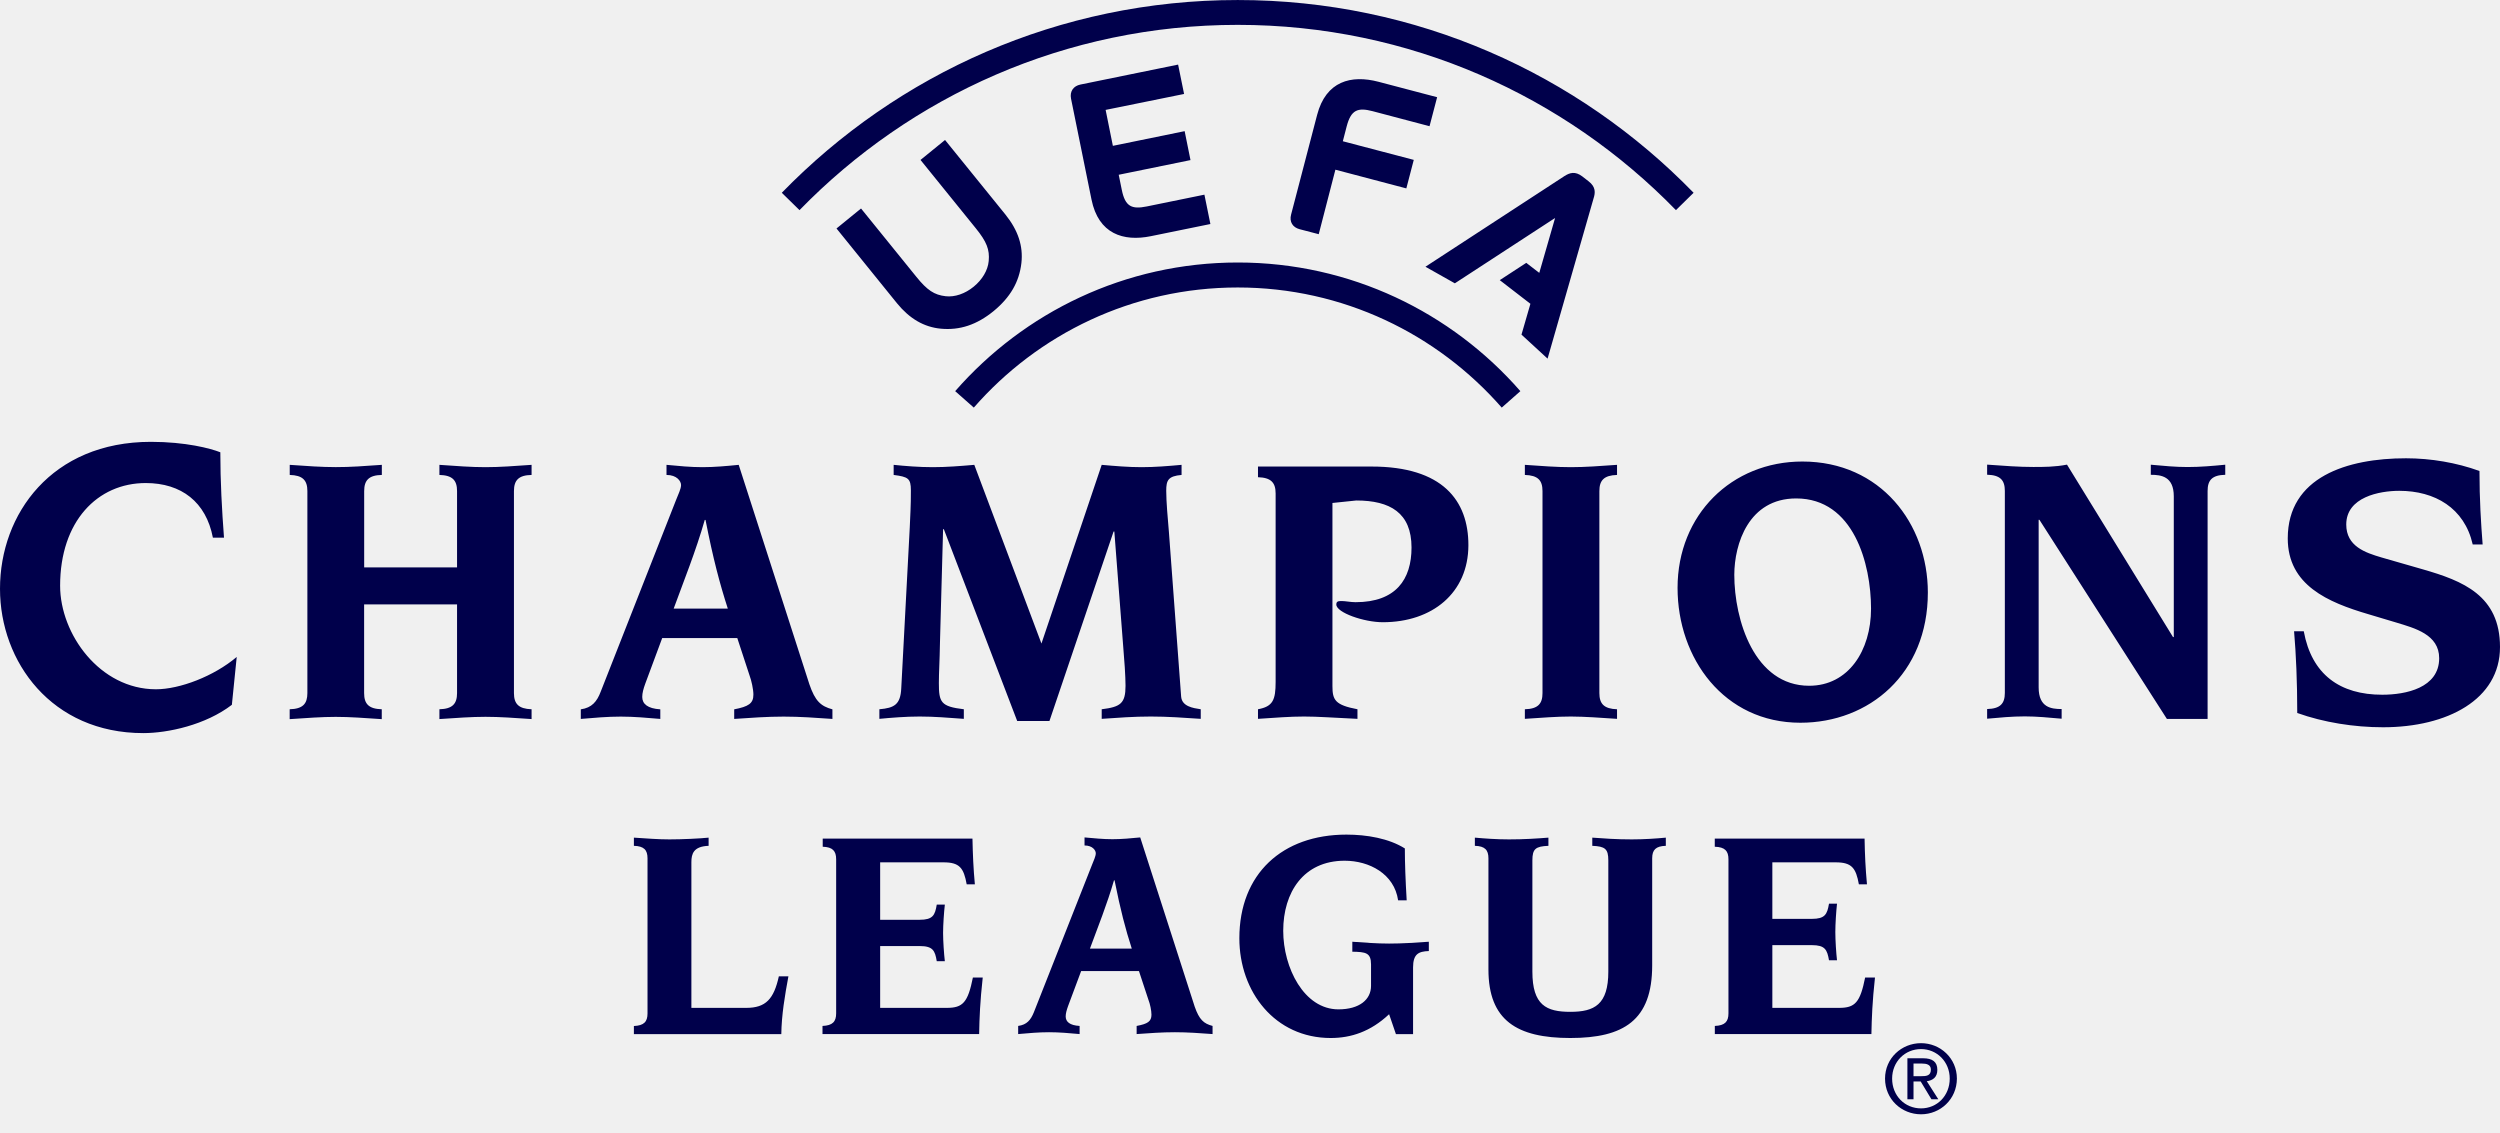
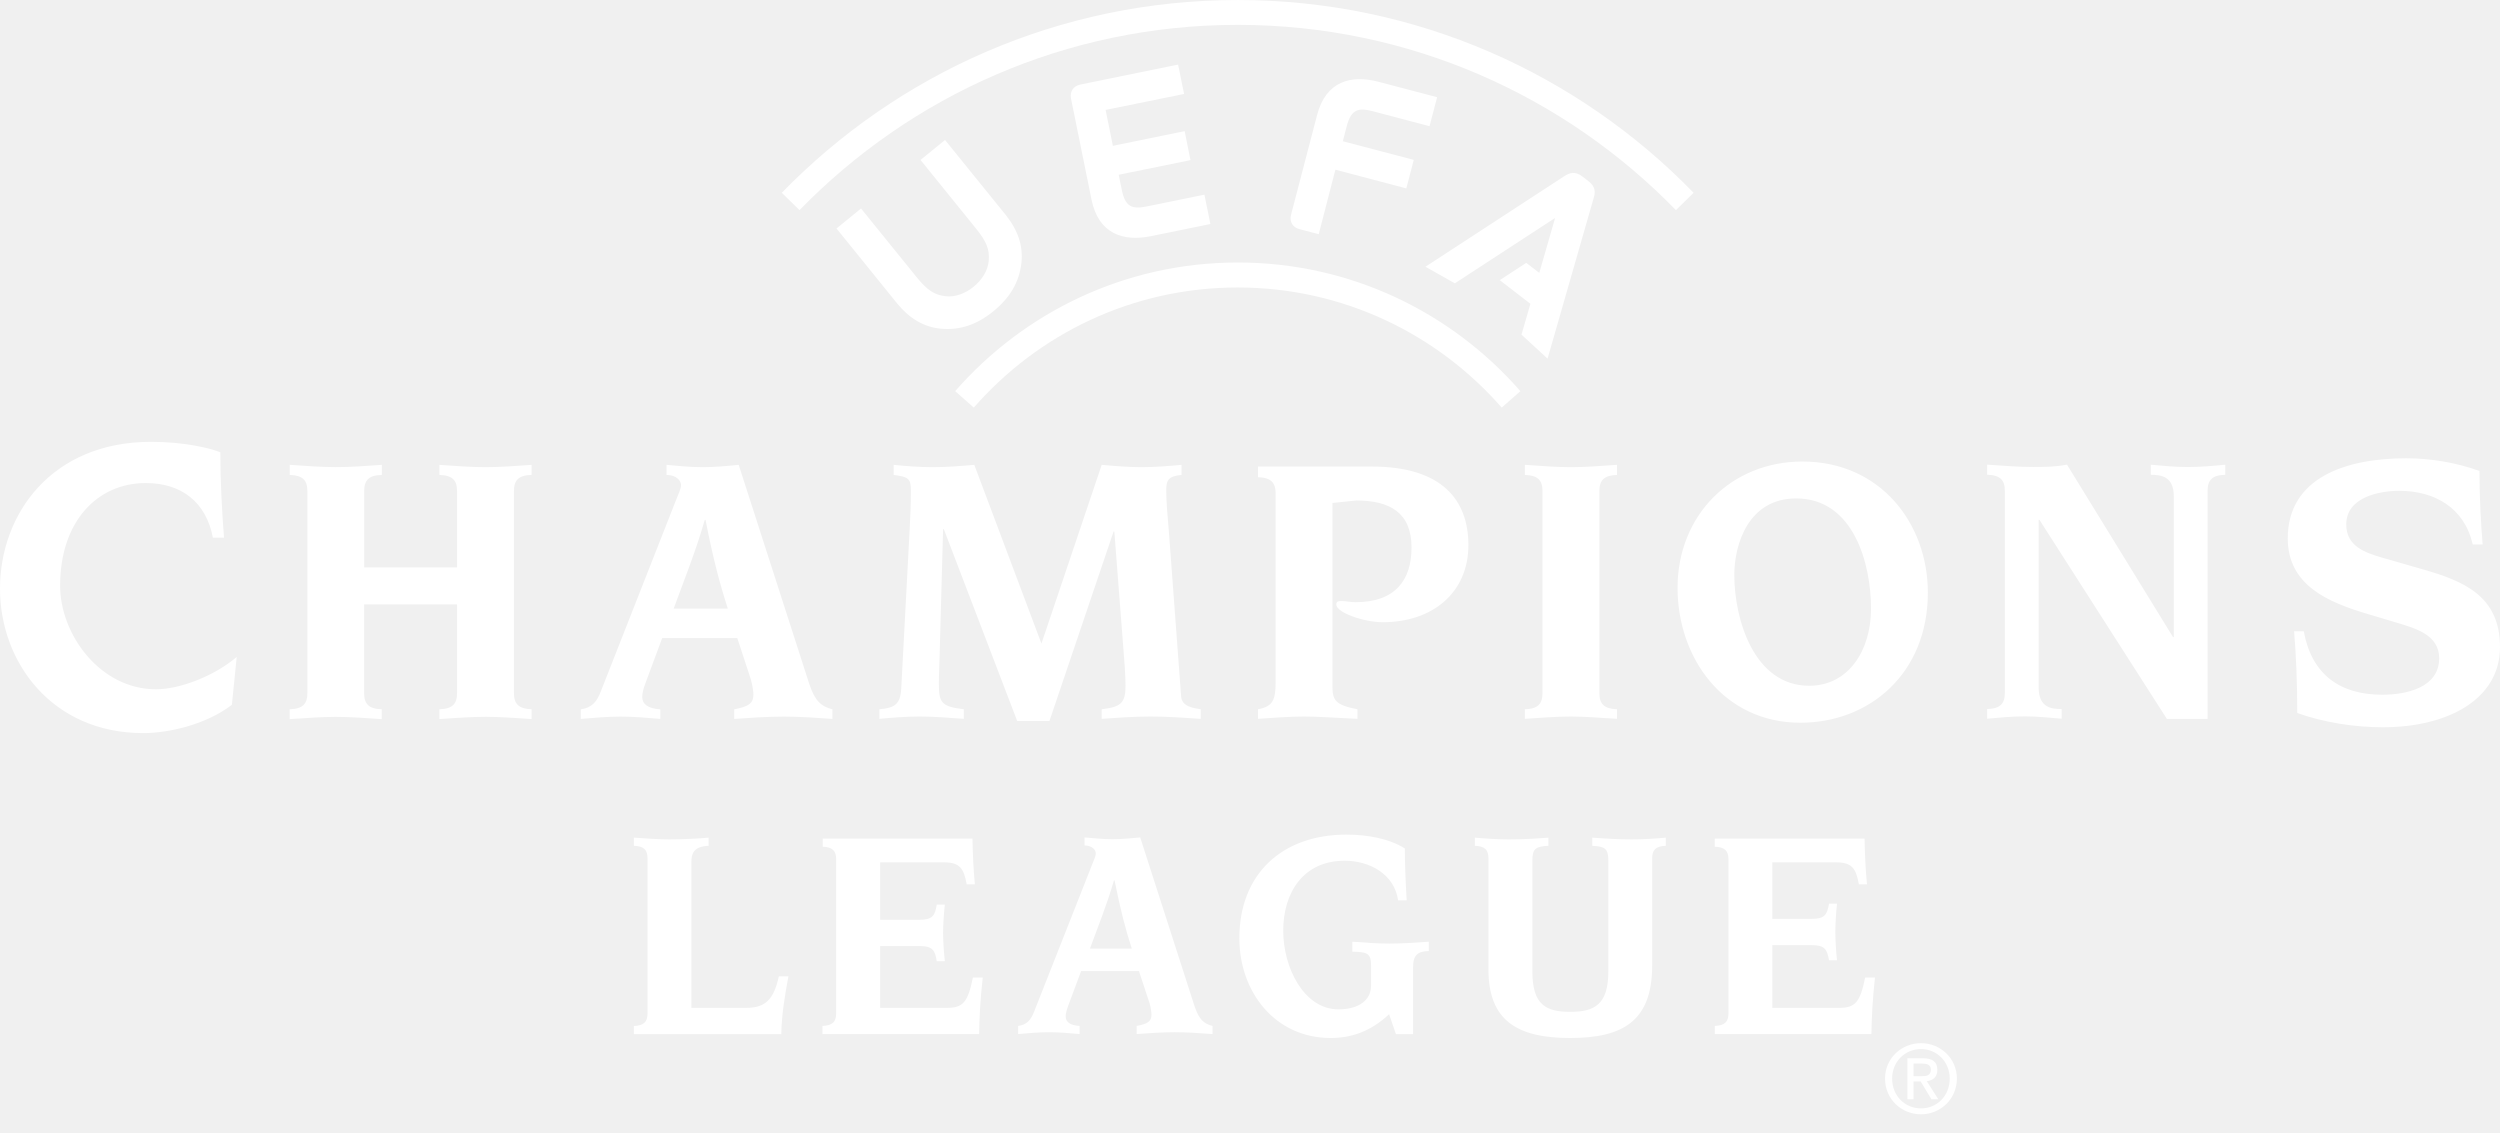
<svg xmlns="http://www.w3.org/2000/svg" width="128" height="58" viewBox="0 0 128 58" fill="none">
-   <path d="M63.372 1.273C72.166 1.273 80.114 4.908 85.808 10.759L86.712 9.87C80.791 3.781 72.522 0.001 63.372 0.001C54.221 0.001 45.953 3.781 40.028 9.87L40.935 10.759C46.626 4.912 54.578 1.273 63.372 1.273ZM63.372 14.719C68.757 14.719 73.591 17.101 76.889 20.869L77.843 20.027C74.318 15.991 69.142 13.44 63.376 13.44C57.605 13.44 52.432 15.991 48.905 20.027L49.859 20.869C53.149 17.101 57.983 14.719 63.372 14.719ZM81.017 9.035C80.639 8.746 80.362 8.851 80.103 9.013L72.983 13.657L74.488 14.506L79.621 11.16L78.811 13.971L78.145 13.458L76.788 14.343L78.357 15.554L77.9 17.133L79.236 18.362L81.59 10.159C81.683 9.87 81.712 9.57 81.334 9.281L81.017 9.035ZM49.852 14.679C50.287 14.325 50.579 13.845 50.622 13.364C50.676 12.779 50.517 12.374 49.96 11.687L47.13 8.189L48.386 7.167L51.482 10.99C52.127 11.792 52.393 12.602 52.296 13.465C52.184 14.441 51.723 15.229 50.87 15.93C50.014 16.627 49.146 16.92 48.17 16.829C47.307 16.746 46.572 16.32 45.924 15.525L42.829 11.698L44.085 10.675L46.918 14.174C47.472 14.86 47.836 15.102 48.419 15.167C48.887 15.221 49.416 15.037 49.852 14.679ZM56.608 5.627L56.979 7.467L60.654 6.715L60.953 8.197L57.278 8.948L57.436 9.722C57.609 10.578 57.947 10.726 58.71 10.571L61.666 9.967L61.972 11.47L58.926 12.092C57.515 12.381 56.241 11.976 55.885 10.217L54.837 5.053C54.761 4.673 54.967 4.402 55.312 4.33L60.319 3.307L60.625 4.811L56.608 5.627ZM67.519 11.991L66.536 11.734C66.194 11.644 66.003 11.362 66.104 10.986L67.436 5.884C67.889 4.149 69.182 3.821 70.575 4.186L73.581 4.977L73.192 6.462L70.276 5.692C69.52 5.494 69.174 5.62 68.951 6.466L68.753 7.232L72.385 8.186L72.004 9.646L68.372 8.688L67.519 11.991ZM97.972 55.101H98.353C98.62 55.101 98.861 55.087 98.861 54.761C98.861 54.501 98.627 54.454 98.404 54.454H97.972V55.101ZM97.972 55.372V56.283H97.659V54.183H98.454C98.947 54.183 99.192 54.367 99.192 54.779C99.192 55.155 98.958 55.318 98.652 55.358L99.242 56.283H98.89L98.339 55.372H97.972ZM96.877 55.224C96.877 56.102 97.525 56.749 98.357 56.749C99.178 56.749 99.826 56.102 99.826 55.224C99.826 54.364 99.174 53.713 98.357 53.713C97.525 53.713 96.877 54.364 96.877 55.224ZM98.357 57.052C97.36 57.052 96.514 56.283 96.514 55.224C96.514 54.18 97.36 53.41 98.357 53.41C99.343 53.41 100.193 54.18 100.193 55.224C100.189 56.283 99.343 57.052 98.357 57.052ZM88.497 43.993V51.885C88.497 52.311 88.314 52.507 87.799 52.528V52.944H95.816C95.834 52.105 95.862 51.296 95.999 50.049H95.495C95.24 51.328 94.98 51.603 94.16 51.603H90.744V48.391H92.763C93.443 48.391 93.551 48.622 93.645 49.167H94.055C94.012 48.803 93.969 48.13 93.969 47.718C93.969 47.31 94.012 46.653 94.055 46.269H93.645C93.551 46.815 93.443 47.046 92.763 47.046H90.744V44.152H93.99C94.811 44.152 95.024 44.441 95.175 45.279H95.589C95.513 44.455 95.481 43.776 95.466 42.938H87.796V43.353C88.317 43.368 88.497 43.57 88.497 43.993ZM76.208 43.946V49.637C76.208 52.243 77.666 53.146 80.398 53.146C83.13 53.146 84.592 52.246 84.592 49.428V43.946C84.592 43.516 84.772 43.321 85.29 43.306V42.887C84.801 42.934 84.181 42.977 83.544 42.977C82.752 42.977 82.13 42.931 81.525 42.887V43.306C82.176 43.335 82.346 43.458 82.346 44.051V49.746C82.346 51.437 81.633 51.806 80.402 51.806C79.174 51.806 78.458 51.469 78.458 49.746V44.051C78.458 43.458 78.624 43.335 79.279 43.306V42.887C78.67 42.934 78.051 42.977 77.259 42.977C76.622 42.977 75.999 42.931 75.513 42.887V43.306C76.025 43.321 76.208 43.516 76.208 43.946ZM70.197 49.384V50.476C70.197 51.177 69.606 51.679 68.527 51.679C66.766 51.679 65.701 49.547 65.701 47.657C65.701 45.695 66.734 44.069 68.847 44.069C70.107 44.069 71.388 44.741 71.583 46.096H72.022C71.961 45.048 71.928 44.184 71.928 43.44C71.111 42.927 69.984 42.732 68.937 42.732C65.658 42.732 63.455 44.734 63.455 48.04C63.455 50.783 65.28 53.146 68.131 53.146C69.164 53.146 70.168 52.825 71.122 51.928L71.471 52.947H72.349V49.536C72.349 48.849 72.623 48.712 73.156 48.694V48.217C72.475 48.264 71.806 48.311 71.122 48.311C70.485 48.311 69.862 48.261 69.239 48.217V48.727C69.923 48.741 70.197 48.774 70.197 49.384ZM57.947 48.568H55.805C56.201 47.491 56.687 46.288 57.036 45.073H57.065C57.371 46.605 57.627 47.578 57.947 48.568ZM52.13 52.528V52.944C52.663 52.897 53.178 52.85 53.71 52.85C54.225 52.85 54.758 52.897 55.276 52.944V52.528C54.772 52.499 54.563 52.315 54.563 52.04C54.563 51.892 54.61 51.722 54.686 51.509L55.355 49.717H58.314L58.8 51.191C58.88 51.39 58.955 51.737 58.955 51.954C58.955 52.3 58.757 52.423 58.196 52.528V52.944C58.847 52.897 59.502 52.85 60.154 52.85C60.791 52.85 61.446 52.897 62.083 52.944V52.528C61.63 52.409 61.403 52.21 61.169 51.542L58.379 42.876C57.908 42.923 57.422 42.967 56.954 42.967C56.482 42.967 56.014 42.92 55.528 42.876V43.288C55.935 43.288 56.104 43.534 56.104 43.686C56.104 43.841 56 44.051 55.91 44.282L52.933 51.831C52.771 52.228 52.573 52.467 52.13 52.528ZM42.811 43.993V51.885C42.811 52.311 42.627 52.507 42.112 52.528V52.944H50.132C50.147 52.105 50.179 51.296 50.316 50.049H49.812C49.556 51.328 49.297 51.603 48.477 51.603H45.064V48.438H47.08C47.764 48.438 47.872 48.665 47.962 49.215H48.376C48.333 48.849 48.286 48.174 48.286 47.766C48.286 47.353 48.333 46.696 48.376 46.316H47.962C47.872 46.862 47.764 47.093 47.08 47.093H45.064V44.152H48.311C49.132 44.152 49.344 44.441 49.495 45.279H49.913C49.837 44.455 49.808 43.776 49.79 42.938H42.123V43.353C42.631 43.368 42.811 43.57 42.811 43.993ZM33.153 43.946V51.889C33.153 52.315 32.969 52.51 32.455 52.532V52.947H40.003C40.017 51.957 40.183 50.978 40.367 49.988H39.877C39.621 51.148 39.211 51.603 38.207 51.603H35.399V44.141C35.399 43.715 35.507 43.335 36.281 43.306V42.887C35.842 42.934 34.917 42.977 34.276 42.977C33.714 42.977 33.12 42.931 32.455 42.887V43.306C32.969 43.321 33.153 43.516 33.153 43.946ZM11.872 36.086L12.12 33.636C10.95 34.626 9.201 35.291 7.984 35.291C5.119 35.291 3.078 32.476 3.078 29.99C3.078 26.691 4.989 24.732 7.462 24.732C9.284 24.732 10.551 25.701 10.9 27.529H11.469C11.361 26.095 11.281 24.653 11.281 23.157C10.781 22.958 9.503 22.622 7.725 22.622C2.646 22.622 0 26.315 0 30.146C0 33.886 2.646 37.535 7.336 37.535C8.592 37.535 10.525 37.12 11.872 36.086ZM46.58 26.998L46.144 35.244C46.104 36.072 45.791 36.249 45.024 36.314V36.805C45.633 36.748 46.364 36.686 47.087 36.686C47.836 36.686 48.563 36.748 49.348 36.805V36.314C48.167 36.173 48.07 35.96 48.07 34.97C48.07 34.438 48.109 33.907 48.127 32.881L48.286 27.096H48.325L52.08 36.914H53.732L57.015 27.215H57.054L57.508 33.098C57.566 33.748 57.627 34.637 57.627 35.111C57.627 36.018 57.371 36.195 56.407 36.314V36.805C57.213 36.748 58.059 36.686 58.923 36.686C59.769 36.686 60.633 36.748 61.478 36.805V36.314C61.083 36.253 60.514 36.173 60.474 35.663L59.848 27.237C59.79 26.568 59.711 25.679 59.711 25.126C59.711 24.591 59.808 24.378 60.496 24.317V23.8C59.826 23.861 59.139 23.919 58.451 23.919C57.767 23.919 57.098 23.861 56.407 23.8L53.322 32.95L49.884 23.8C49.175 23.861 48.466 23.919 47.76 23.919C47.051 23.919 46.346 23.861 45.755 23.8V24.317C46.5 24.414 46.637 24.494 46.637 25.105C46.641 25.896 46.601 26.445 46.58 26.998ZM29.737 36.809V36.318C30.305 36.238 30.565 35.92 30.759 35.407L34.614 25.6C34.729 25.303 34.87 25.029 34.87 24.834C34.87 24.635 34.654 24.317 34.125 24.317V23.8C34.755 23.861 35.363 23.919 35.971 23.919C36.58 23.919 37.21 23.861 37.822 23.8L41.439 35.031C41.734 35.898 42.029 36.159 42.62 36.318V36.809C41.796 36.751 40.95 36.69 40.125 36.69C39.279 36.69 38.434 36.751 37.591 36.809V36.318C38.318 36.177 38.574 36.021 38.574 35.566C38.574 35.291 38.473 34.836 38.376 34.58L37.749 32.668H33.905L33.041 34.995C32.94 35.27 32.883 35.486 32.883 35.685C32.883 36.039 33.156 36.278 33.808 36.318V36.809C33.138 36.751 32.451 36.69 31.785 36.69C31.09 36.69 30.424 36.751 29.737 36.809ZM34.492 31.161H37.264C36.85 29.878 36.515 28.617 36.123 26.622H36.083C35.633 28.201 35.003 29.762 34.492 31.161ZM15.738 25.144V35.486C15.738 36.036 15.504 36.296 14.831 36.314V36.82C15.694 36.762 16.465 36.704 17.188 36.704C17.919 36.704 18.682 36.762 19.546 36.82V36.314C18.877 36.296 18.643 36.039 18.643 35.486V30.944H23.401V35.486C23.401 36.036 23.167 36.296 22.498 36.314V36.816C23.362 36.758 24.132 36.701 24.859 36.701C25.586 36.701 26.353 36.758 27.217 36.816V36.314C26.551 36.292 26.314 36.036 26.314 35.486V25.144C26.314 24.588 26.551 24.331 27.217 24.317V23.8C26.353 23.861 25.583 23.919 24.859 23.919C24.132 23.919 23.365 23.861 22.498 23.8V24.317C23.167 24.335 23.401 24.591 23.401 25.144V29.051H18.646V25.144C18.646 24.588 18.884 24.331 19.55 24.317V23.8C18.686 23.861 17.919 23.919 17.192 23.916C16.465 23.916 15.698 23.861 14.834 23.8V24.317C15.5 24.335 15.738 24.591 15.738 25.144ZM117.953 32.321H117.457C117.557 33.499 117.619 34.901 117.619 36.505C118.976 36.99 120.534 37.236 122.01 37.236C125.311 37.236 128 35.812 128 33.13C128 30.489 126.099 29.741 124.055 29.152L121.931 28.541C121.099 28.295 120.128 27.97 120.128 26.854C120.128 25.451 121.827 25.13 122.842 25.13C124.66 25.13 126.179 26.004 126.603 27.876H127.111C127.028 26.817 126.949 25.578 126.949 24.114C125.775 23.688 124.458 23.464 123.187 23.464C120.171 23.464 117.133 24.422 117.133 27.566C117.133 29.965 119.195 30.839 121.261 31.447L122.698 31.877C123.63 32.162 124.886 32.484 124.886 33.701C124.886 35.226 123.166 35.57 121.974 35.57C119.807 35.573 118.357 34.536 117.953 32.321ZM102.648 25.137V35.476C102.648 36.029 102.41 36.285 101.741 36.303V36.798C102.37 36.74 103.018 36.679 103.67 36.679C104.278 36.679 104.908 36.74 105.556 36.798V36.303C105.023 36.303 104.379 36.227 104.379 35.197V26.615H104.419L110.945 36.809H113.029V25.137C113.029 24.581 113.263 24.324 113.933 24.31V23.793C113.303 23.854 112.658 23.912 112.007 23.912C111.398 23.912 110.768 23.854 110.121 23.793V24.31C110.65 24.31 111.298 24.389 111.298 25.412V32.617H111.258L105.83 23.789C105.221 23.909 104.631 23.909 104.102 23.909C103.371 23.909 102.604 23.851 101.741 23.789V24.306C102.414 24.324 102.648 24.581 102.648 25.137ZM78.976 25.144V35.486C78.976 36.036 78.742 36.296 78.073 36.314V36.805C78.937 36.748 79.704 36.686 80.431 36.686C81.161 36.69 81.928 36.748 82.792 36.805V36.314C82.126 36.292 81.888 36.036 81.888 35.486V25.144C81.888 24.588 82.126 24.338 82.792 24.317V23.8C81.928 23.861 81.161 23.919 80.431 23.919C79.704 23.919 78.937 23.861 78.073 23.8V24.317C78.742 24.338 78.976 24.591 78.976 25.144ZM68.221 35.129V25.752L69.441 25.625C71.169 25.625 72.27 26.254 72.27 28.032C72.27 29.669 71.468 30.832 69.405 30.832C69.146 30.832 68.894 30.774 68.714 30.774C68.537 30.774 68.419 30.774 68.419 30.951C68.419 31.367 69.837 31.858 70.798 31.858C73.332 31.858 75.179 30.359 75.182 27.912C75.182 25.625 73.861 23.887 70.226 23.887H64.409V24.433C65.078 24.454 65.312 24.711 65.312 25.264V34.912C65.312 35.837 65.175 36.173 64.409 36.314V36.805C65.272 36.748 66.039 36.686 66.766 36.686C67.493 36.686 68.264 36.748 69.502 36.805V36.314C68.357 36.097 68.221 35.841 68.221 35.129ZM91.964 25.52C94.912 25.52 95.797 28.874 95.797 31.161C95.797 33.315 94.635 35.111 92.63 35.111C89.819 35.111 88.796 31.736 88.796 29.427C88.8 27.851 89.527 25.52 91.964 25.52ZM92.18 37.004C95.7 37.004 98.706 34.5 98.706 30.337C98.706 26.821 96.291 23.63 92.281 23.63C88.663 23.63 85.891 26.351 85.891 30.099C85.891 33.709 88.267 37.004 92.18 37.004Z" fill="#00004B" />
+   <path d="M63.372 1.273C72.166 1.273 80.114 4.908 85.808 10.759L86.712 9.87C80.791 3.781 72.522 0.001 63.372 0.001C54.221 0.001 45.953 3.781 40.028 9.87L40.935 10.759C46.626 4.912 54.578 1.273 63.372 1.273ZM63.372 14.719C68.757 14.719 73.591 17.101 76.889 20.869L77.843 20.027C74.318 15.991 69.142 13.44 63.376 13.44C57.605 13.44 52.432 15.991 48.905 20.027L49.859 20.869C53.149 17.101 57.983 14.719 63.372 14.719ZM81.017 9.035C80.639 8.746 80.362 8.851 80.103 9.013L72.983 13.657L74.488 14.506L79.621 11.16L78.811 13.971L78.145 13.458L76.788 14.343L78.357 15.554L77.9 17.133L79.236 18.362L81.59 10.159C81.683 9.87 81.712 9.57 81.334 9.281L81.017 9.035ZM49.852 14.679C50.287 14.325 50.579 13.845 50.622 13.364C50.676 12.779 50.517 12.374 49.96 11.687L47.13 8.189L48.386 7.167L51.482 10.99C52.127 11.792 52.393 12.602 52.296 13.465C52.184 14.441 51.723 15.229 50.87 15.93C50.014 16.627 49.146 16.92 48.17 16.829C47.307 16.746 46.572 16.32 45.924 15.525L42.829 11.698L44.085 10.675L46.918 14.174C47.472 14.86 47.836 15.102 48.419 15.167C48.887 15.221 49.416 15.037 49.852 14.679ZM56.608 5.627L56.979 7.467L60.654 6.715L60.953 8.197L57.278 8.948L57.436 9.722C57.609 10.578 57.947 10.726 58.71 10.571L61.666 9.967L61.972 11.47L58.926 12.092C57.515 12.381 56.241 11.976 55.885 10.217L54.837 5.053C54.761 4.673 54.967 4.402 55.312 4.33L60.319 3.307L60.625 4.811L56.608 5.627ZM67.519 11.991L66.536 11.734C66.194 11.644 66.003 11.362 66.104 10.986L67.436 5.884C67.889 4.149 69.182 3.821 70.575 4.186L73.581 4.977L73.192 6.462L70.276 5.692C69.52 5.494 69.174 5.62 68.951 6.466L68.753 7.232L72.385 8.186L72.004 9.646L68.372 8.688L67.519 11.991ZM97.972 55.101H98.353C98.62 55.101 98.861 55.087 98.861 54.761C98.861 54.501 98.627 54.454 98.404 54.454H97.972V55.101ZM97.972 55.372V56.283H97.659V54.183H98.454C98.947 54.183 99.192 54.367 99.192 54.779C99.192 55.155 98.958 55.318 98.652 55.358L99.242 56.283H98.89L98.339 55.372H97.972ZM96.877 55.224C96.877 56.102 97.525 56.749 98.357 56.749C99.178 56.749 99.826 56.102 99.826 55.224C99.826 54.364 99.174 53.713 98.357 53.713C97.525 53.713 96.877 54.364 96.877 55.224ZM98.357 57.052C97.36 57.052 96.514 56.283 96.514 55.224C96.514 54.18 97.36 53.41 98.357 53.41C99.343 53.41 100.193 54.18 100.193 55.224C100.189 56.283 99.343 57.052 98.357 57.052ZM88.497 43.993V51.885C88.497 52.311 88.314 52.507 87.799 52.528V52.944H95.816C95.834 52.105 95.862 51.296 95.999 50.049H95.495C95.24 51.328 94.98 51.603 94.16 51.603H90.744V48.391H92.763C93.443 48.391 93.551 48.622 93.645 49.167H94.055C94.012 48.803 93.969 48.13 93.969 47.718C93.969 47.31 94.012 46.653 94.055 46.269H93.645C93.551 46.815 93.443 47.046 92.763 47.046H90.744V44.152H93.99C94.811 44.152 95.024 44.441 95.175 45.279H95.589C95.513 44.455 95.481 43.776 95.466 42.938H87.796V43.353C88.317 43.368 88.497 43.57 88.497 43.993ZM76.208 43.946V49.637C76.208 52.243 77.666 53.146 80.398 53.146C83.13 53.146 84.592 52.246 84.592 49.428V43.946C84.592 43.516 84.772 43.321 85.29 43.306V42.887C84.801 42.934 84.181 42.977 83.544 42.977C82.752 42.977 82.13 42.931 81.525 42.887V43.306C82.176 43.335 82.346 43.458 82.346 44.051V49.746C82.346 51.437 81.633 51.806 80.402 51.806C79.174 51.806 78.458 51.469 78.458 49.746V44.051C78.458 43.458 78.624 43.335 79.279 43.306V42.887C78.67 42.934 78.051 42.977 77.259 42.977C76.622 42.977 75.999 42.931 75.513 42.887V43.306C76.025 43.321 76.208 43.516 76.208 43.946ZM70.197 49.384V50.476C70.197 51.177 69.606 51.679 68.527 51.679C66.766 51.679 65.701 49.547 65.701 47.657C65.701 45.695 66.734 44.069 68.847 44.069C70.107 44.069 71.388 44.741 71.583 46.096H72.022C71.961 45.048 71.928 44.184 71.928 43.44C71.111 42.927 69.984 42.732 68.937 42.732C65.658 42.732 63.455 44.734 63.455 48.04C63.455 50.783 65.28 53.146 68.131 53.146C69.164 53.146 70.168 52.825 71.122 51.928L71.471 52.947H72.349V49.536C72.349 48.849 72.623 48.712 73.156 48.694V48.217C72.475 48.264 71.806 48.311 71.122 48.311C70.485 48.311 69.862 48.261 69.239 48.217V48.727C69.923 48.741 70.197 48.774 70.197 49.384ZM57.947 48.568H55.805C56.201 47.491 56.687 46.288 57.036 45.073H57.065C57.371 46.605 57.627 47.578 57.947 48.568ZM52.13 52.528V52.944C52.663 52.897 53.178 52.85 53.71 52.85C54.225 52.85 54.758 52.897 55.276 52.944V52.528C54.772 52.499 54.563 52.315 54.563 52.04C54.563 51.892 54.61 51.722 54.686 51.509L55.355 49.717H58.314L58.8 51.191C58.88 51.39 58.955 51.737 58.955 51.954C58.955 52.3 58.757 52.423 58.196 52.528V52.944C58.847 52.897 59.502 52.85 60.154 52.85C60.791 52.85 61.446 52.897 62.083 52.944V52.528C61.63 52.409 61.403 52.21 61.169 51.542L58.379 42.876C57.908 42.923 57.422 42.967 56.954 42.967C56.482 42.967 56.014 42.92 55.528 42.876V43.288C55.935 43.288 56.104 43.534 56.104 43.686C56.104 43.841 56 44.051 55.91 44.282L52.933 51.831C52.771 52.228 52.573 52.467 52.13 52.528ZM42.811 43.993V51.885C42.811 52.311 42.627 52.507 42.112 52.528V52.944H50.132C50.147 52.105 50.179 51.296 50.316 50.049H49.812C49.556 51.328 49.297 51.603 48.477 51.603H45.064V48.438H47.08C47.764 48.438 47.872 48.665 47.962 49.215H48.376C48.333 48.849 48.286 48.174 48.286 47.766C48.286 47.353 48.333 46.696 48.376 46.316H47.962C47.872 46.862 47.764 47.093 47.08 47.093H45.064V44.152H48.311C49.132 44.152 49.344 44.441 49.495 45.279H49.913C49.837 44.455 49.808 43.776 49.79 42.938H42.123V43.353C42.631 43.368 42.811 43.57 42.811 43.993ZM33.153 43.946V51.889C33.153 52.315 32.969 52.51 32.455 52.532V52.947H40.003C40.017 51.957 40.183 50.978 40.367 49.988H39.877C39.621 51.148 39.211 51.603 38.207 51.603H35.399V44.141C35.399 43.715 35.507 43.335 36.281 43.306V42.887C35.842 42.934 34.917 42.977 34.276 42.977C33.714 42.977 33.12 42.931 32.455 42.887V43.306C32.969 43.321 33.153 43.516 33.153 43.946ZM11.872 36.086L12.12 33.636C10.95 34.626 9.201 35.291 7.984 35.291C5.119 35.291 3.078 32.476 3.078 29.99C3.078 26.691 4.989 24.732 7.462 24.732C9.284 24.732 10.551 25.701 10.9 27.529H11.469C11.361 26.095 11.281 24.653 11.281 23.157C10.781 22.958 9.503 22.622 7.725 22.622C2.646 22.622 0 26.315 0 30.146C0 33.886 2.646 37.535 7.336 37.535C8.592 37.535 10.525 37.12 11.872 36.086ZM46.58 26.998L46.144 35.244C46.104 36.072 45.791 36.249 45.024 36.314V36.805C45.633 36.748 46.364 36.686 47.087 36.686C47.836 36.686 48.563 36.748 49.348 36.805V36.314C48.167 36.173 48.07 35.96 48.07 34.97C48.07 34.438 48.109 33.907 48.127 32.881L48.286 27.096H48.325L52.08 36.914H53.732L57.015 27.215H57.054L57.508 33.098C57.566 33.748 57.627 34.637 57.627 35.111C57.627 36.018 57.371 36.195 56.407 36.314V36.805C57.213 36.748 58.059 36.686 58.923 36.686C59.769 36.686 60.633 36.748 61.478 36.805V36.314C61.083 36.253 60.514 36.173 60.474 35.663L59.848 27.237C59.79 26.568 59.711 25.679 59.711 25.126C59.711 24.591 59.808 24.378 60.496 24.317V23.8C59.826 23.861 59.139 23.919 58.451 23.919C57.767 23.919 57.098 23.861 56.407 23.8L53.322 32.95L49.884 23.8C49.175 23.861 48.466 23.919 47.76 23.919C47.051 23.919 46.346 23.861 45.755 23.8V24.317C46.5 24.414 46.637 24.494 46.637 25.105C46.641 25.896 46.601 26.445 46.58 26.998ZM29.737 36.809V36.318C30.305 36.238 30.565 35.92 30.759 35.407L34.614 25.6C34.729 25.303 34.87 25.029 34.87 24.834C34.87 24.635 34.654 24.317 34.125 24.317V23.8C34.755 23.861 35.363 23.919 35.971 23.919C36.58 23.919 37.21 23.861 37.822 23.8L41.439 35.031C41.734 35.898 42.029 36.159 42.62 36.318V36.809C41.796 36.751 40.95 36.69 40.125 36.69C39.279 36.69 38.434 36.751 37.591 36.809V36.318C38.318 36.177 38.574 36.021 38.574 35.566C38.574 35.291 38.473 34.836 38.376 34.58L37.749 32.668H33.905L33.041 34.995C32.94 35.27 32.883 35.486 32.883 35.685C32.883 36.039 33.156 36.278 33.808 36.318V36.809C33.138 36.751 32.451 36.69 31.785 36.69C31.09 36.69 30.424 36.751 29.737 36.809ZM34.492 31.161H37.264C36.85 29.878 36.515 28.617 36.123 26.622H36.083C35.633 28.201 35.003 29.762 34.492 31.161ZM15.738 25.144V35.486C15.738 36.036 15.504 36.296 14.831 36.314V36.82C15.694 36.762 16.465 36.704 17.188 36.704C17.919 36.704 18.682 36.762 19.546 36.82V36.314C18.877 36.296 18.643 36.039 18.643 35.486V30.944H23.401V35.486C23.401 36.036 23.167 36.296 22.498 36.314V36.816C23.362 36.758 24.132 36.701 24.859 36.701C25.586 36.701 26.353 36.758 27.217 36.816V36.314C26.551 36.292 26.314 36.036 26.314 35.486V25.144C26.314 24.588 26.551 24.331 27.217 24.317V23.8C26.353 23.861 25.583 23.919 24.859 23.919C24.132 23.919 23.365 23.861 22.498 23.8V24.317C23.167 24.335 23.401 24.591 23.401 25.144V29.051H18.646V25.144C18.646 24.588 18.884 24.331 19.55 24.317V23.8C18.686 23.861 17.919 23.919 17.192 23.916C16.465 23.916 15.698 23.861 14.834 23.8V24.317C15.5 24.335 15.738 24.591 15.738 25.144ZM117.953 32.321H117.457C117.557 33.499 117.619 34.901 117.619 36.505C118.976 36.99 120.534 37.236 122.01 37.236C125.311 37.236 128 35.812 128 33.13C128 30.489 126.099 29.741 124.055 29.152L121.931 28.541C121.099 28.295 120.128 27.97 120.128 26.854C120.128 25.451 121.827 25.13 122.842 25.13C124.66 25.13 126.179 26.004 126.603 27.876H127.111C127.028 26.817 126.949 25.578 126.949 24.114C125.775 23.688 124.458 23.464 123.187 23.464C120.171 23.464 117.133 24.422 117.133 27.566C117.133 29.965 119.195 30.839 121.261 31.447L122.698 31.877C123.63 32.162 124.886 32.484 124.886 33.701C124.886 35.226 123.166 35.57 121.974 35.57C119.807 35.573 118.357 34.536 117.953 32.321ZM102.648 25.137V35.476C102.648 36.029 102.41 36.285 101.741 36.303V36.798C102.37 36.74 103.018 36.679 103.67 36.679C104.278 36.679 104.908 36.74 105.556 36.798V36.303C105.023 36.303 104.379 36.227 104.379 35.197V26.615H104.419L110.945 36.809H113.029V25.137C113.029 24.581 113.263 24.324 113.933 24.31V23.793C113.303 23.854 112.658 23.912 112.007 23.912C111.398 23.912 110.768 23.854 110.121 23.793V24.31C110.65 24.31 111.298 24.389 111.298 25.412V32.617H111.258L105.83 23.789C105.221 23.909 104.631 23.909 104.102 23.909C103.371 23.909 102.604 23.851 101.741 23.789V24.306C102.414 24.324 102.648 24.581 102.648 25.137ZM78.976 25.144V35.486C78.976 36.036 78.742 36.296 78.073 36.314V36.805C78.937 36.748 79.704 36.686 80.431 36.686C81.161 36.69 81.928 36.748 82.792 36.805V36.314C82.126 36.292 81.888 36.036 81.888 35.486V25.144C81.888 24.588 82.126 24.338 82.792 24.317V23.8C81.928 23.861 81.161 23.919 80.431 23.919C79.704 23.919 78.937 23.861 78.073 23.8V24.317C78.742 24.338 78.976 24.591 78.976 25.144ZM68.221 35.129V25.752L69.441 25.625C71.169 25.625 72.27 26.254 72.27 28.032C72.27 29.669 71.468 30.832 69.405 30.832C69.146 30.832 68.894 30.774 68.714 30.774C68.537 30.774 68.419 30.774 68.419 30.951C68.419 31.367 69.837 31.858 70.798 31.858C73.332 31.858 75.179 30.359 75.182 27.912C75.182 25.625 73.861 23.887 70.226 23.887H64.409V24.433C65.078 24.454 65.312 24.711 65.312 25.264V34.912C65.312 35.837 65.175 36.173 64.409 36.314V36.805C65.272 36.748 66.039 36.686 66.766 36.686C67.493 36.686 68.264 36.748 69.502 36.805V36.314C68.357 36.097 68.221 35.841 68.221 35.129ZM91.964 25.52C94.912 25.52 95.797 28.874 95.797 31.161C95.797 33.315 94.635 35.111 92.63 35.111C89.819 35.111 88.796 31.736 88.796 29.427C88.8 27.851 89.527 25.52 91.964 25.52ZM92.18 37.004C95.7 37.004 98.706 34.5 98.706 30.337C98.706 26.821 96.291 23.63 92.281 23.63C88.663 23.63 85.891 26.351 85.891 30.099C85.891 33.709 88.267 37.004 92.18 37.004Z" fill="#ffffff" />
</svg>
